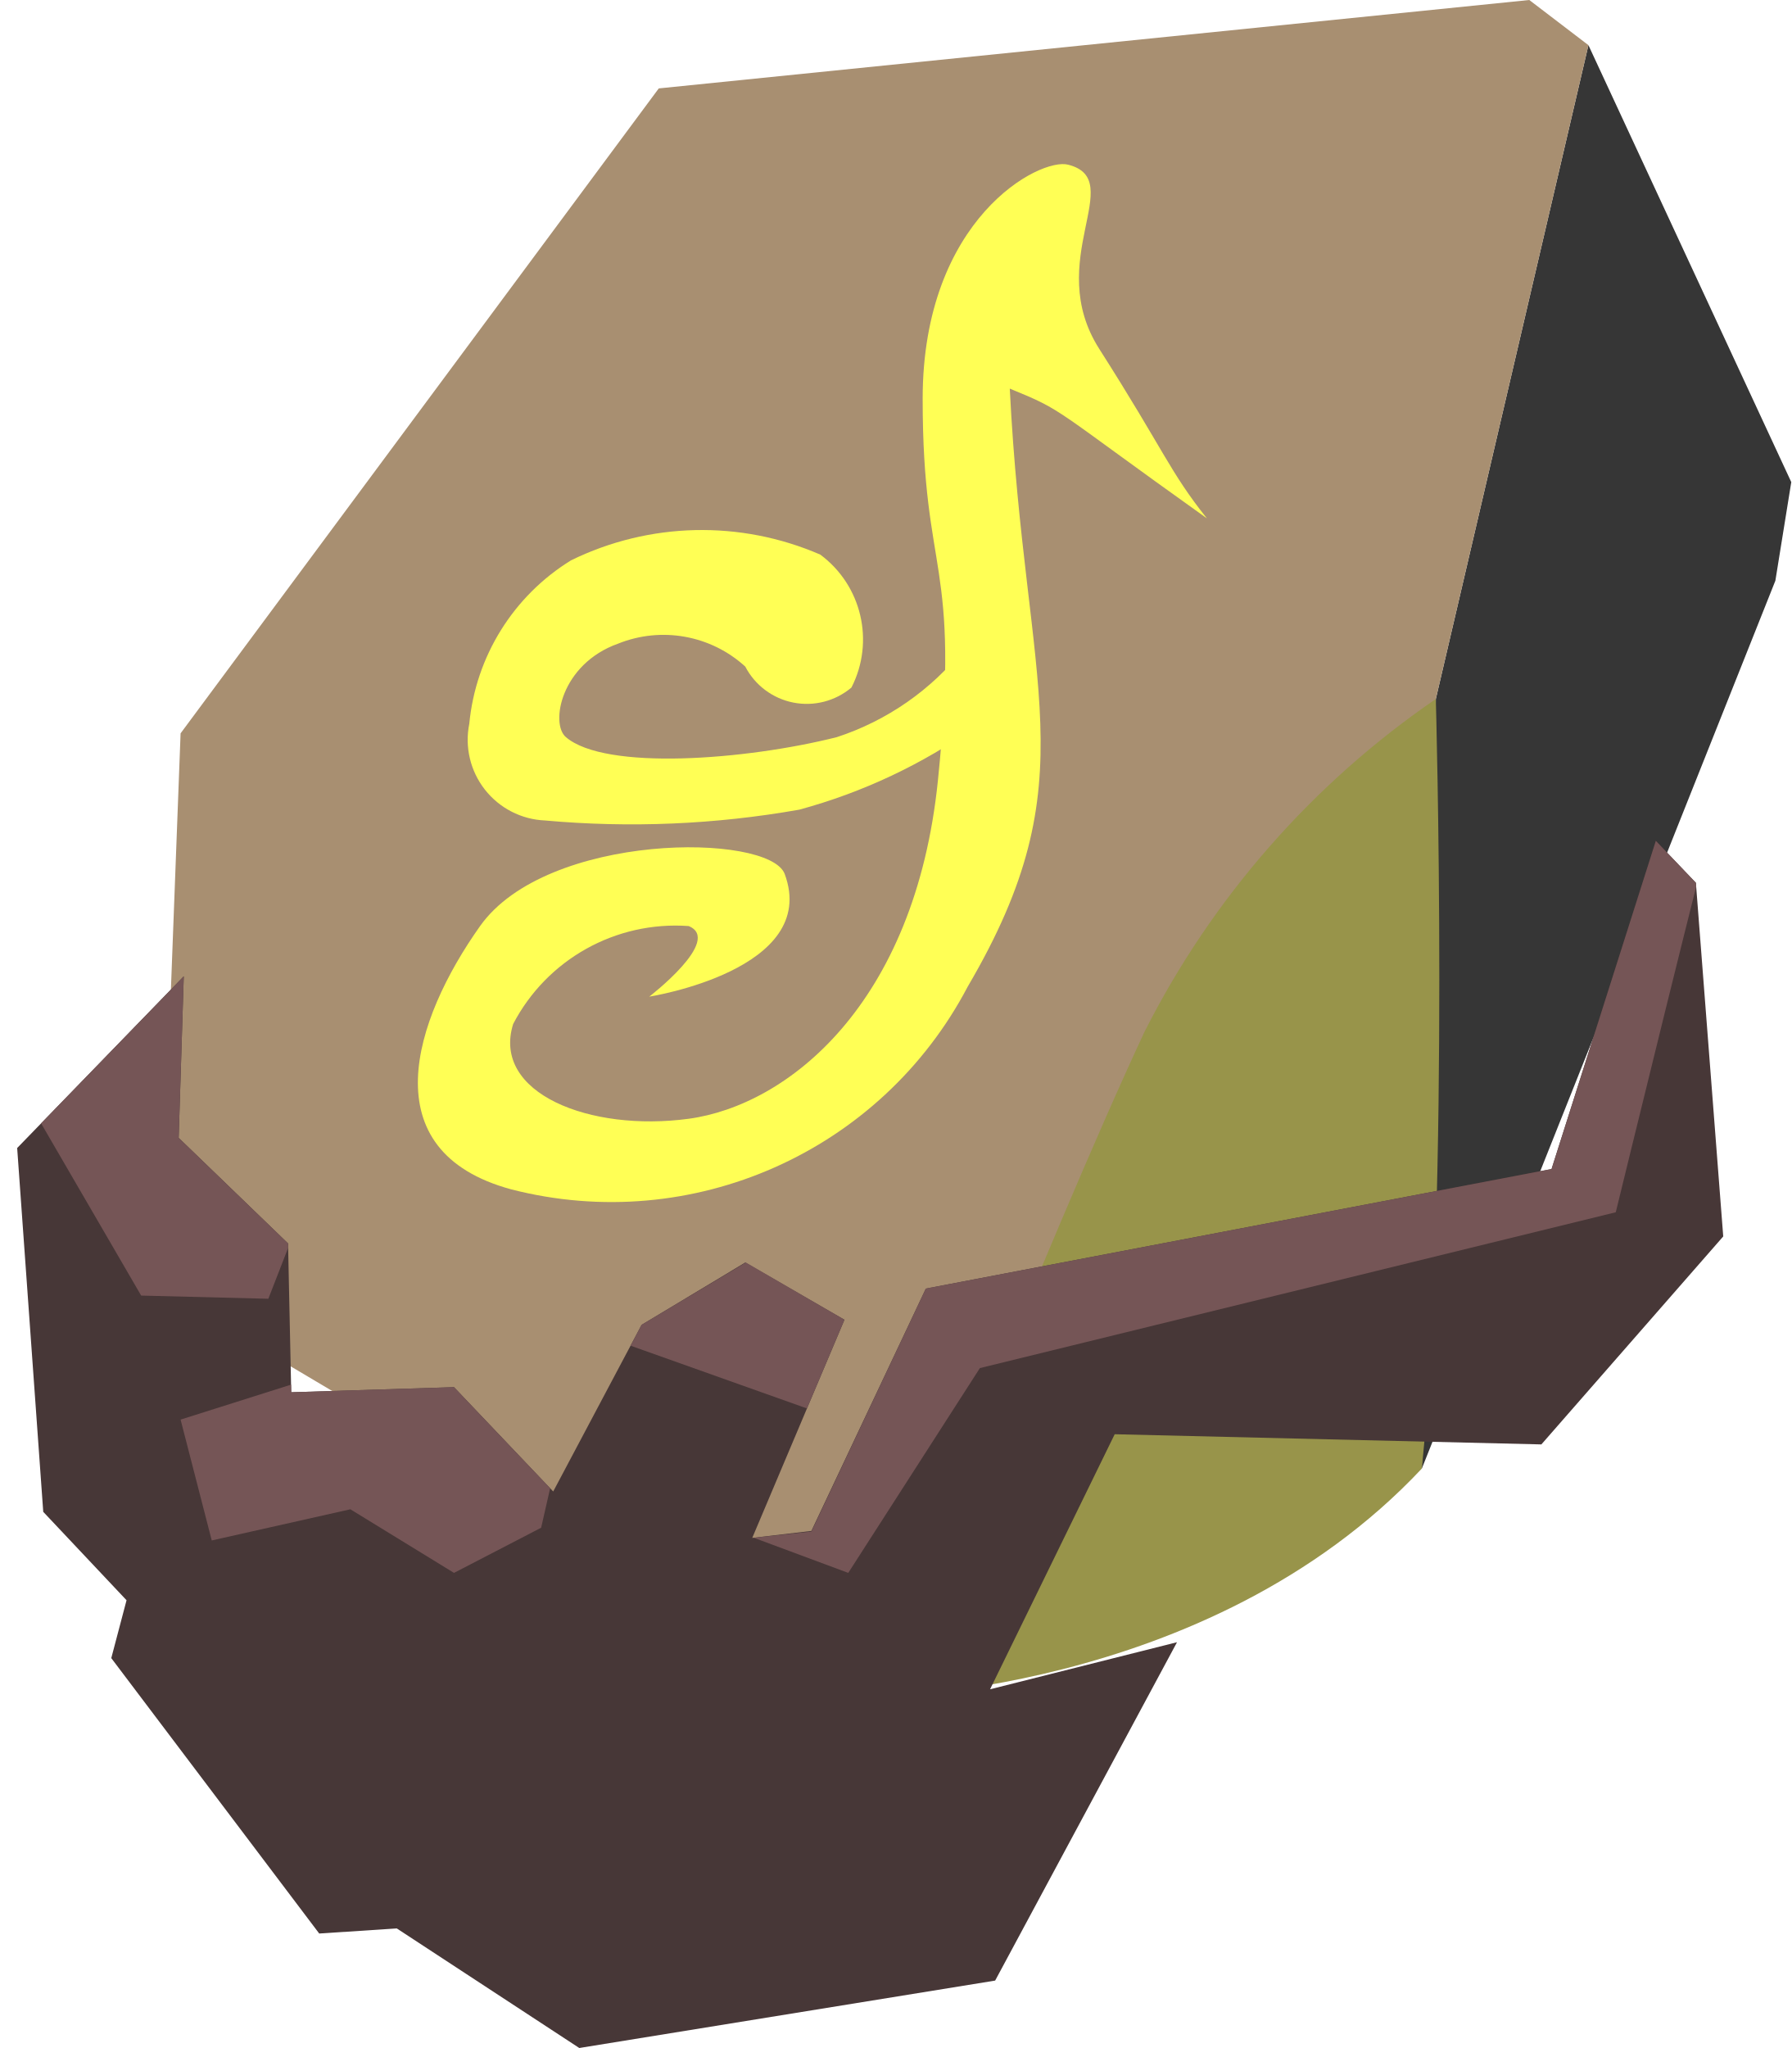
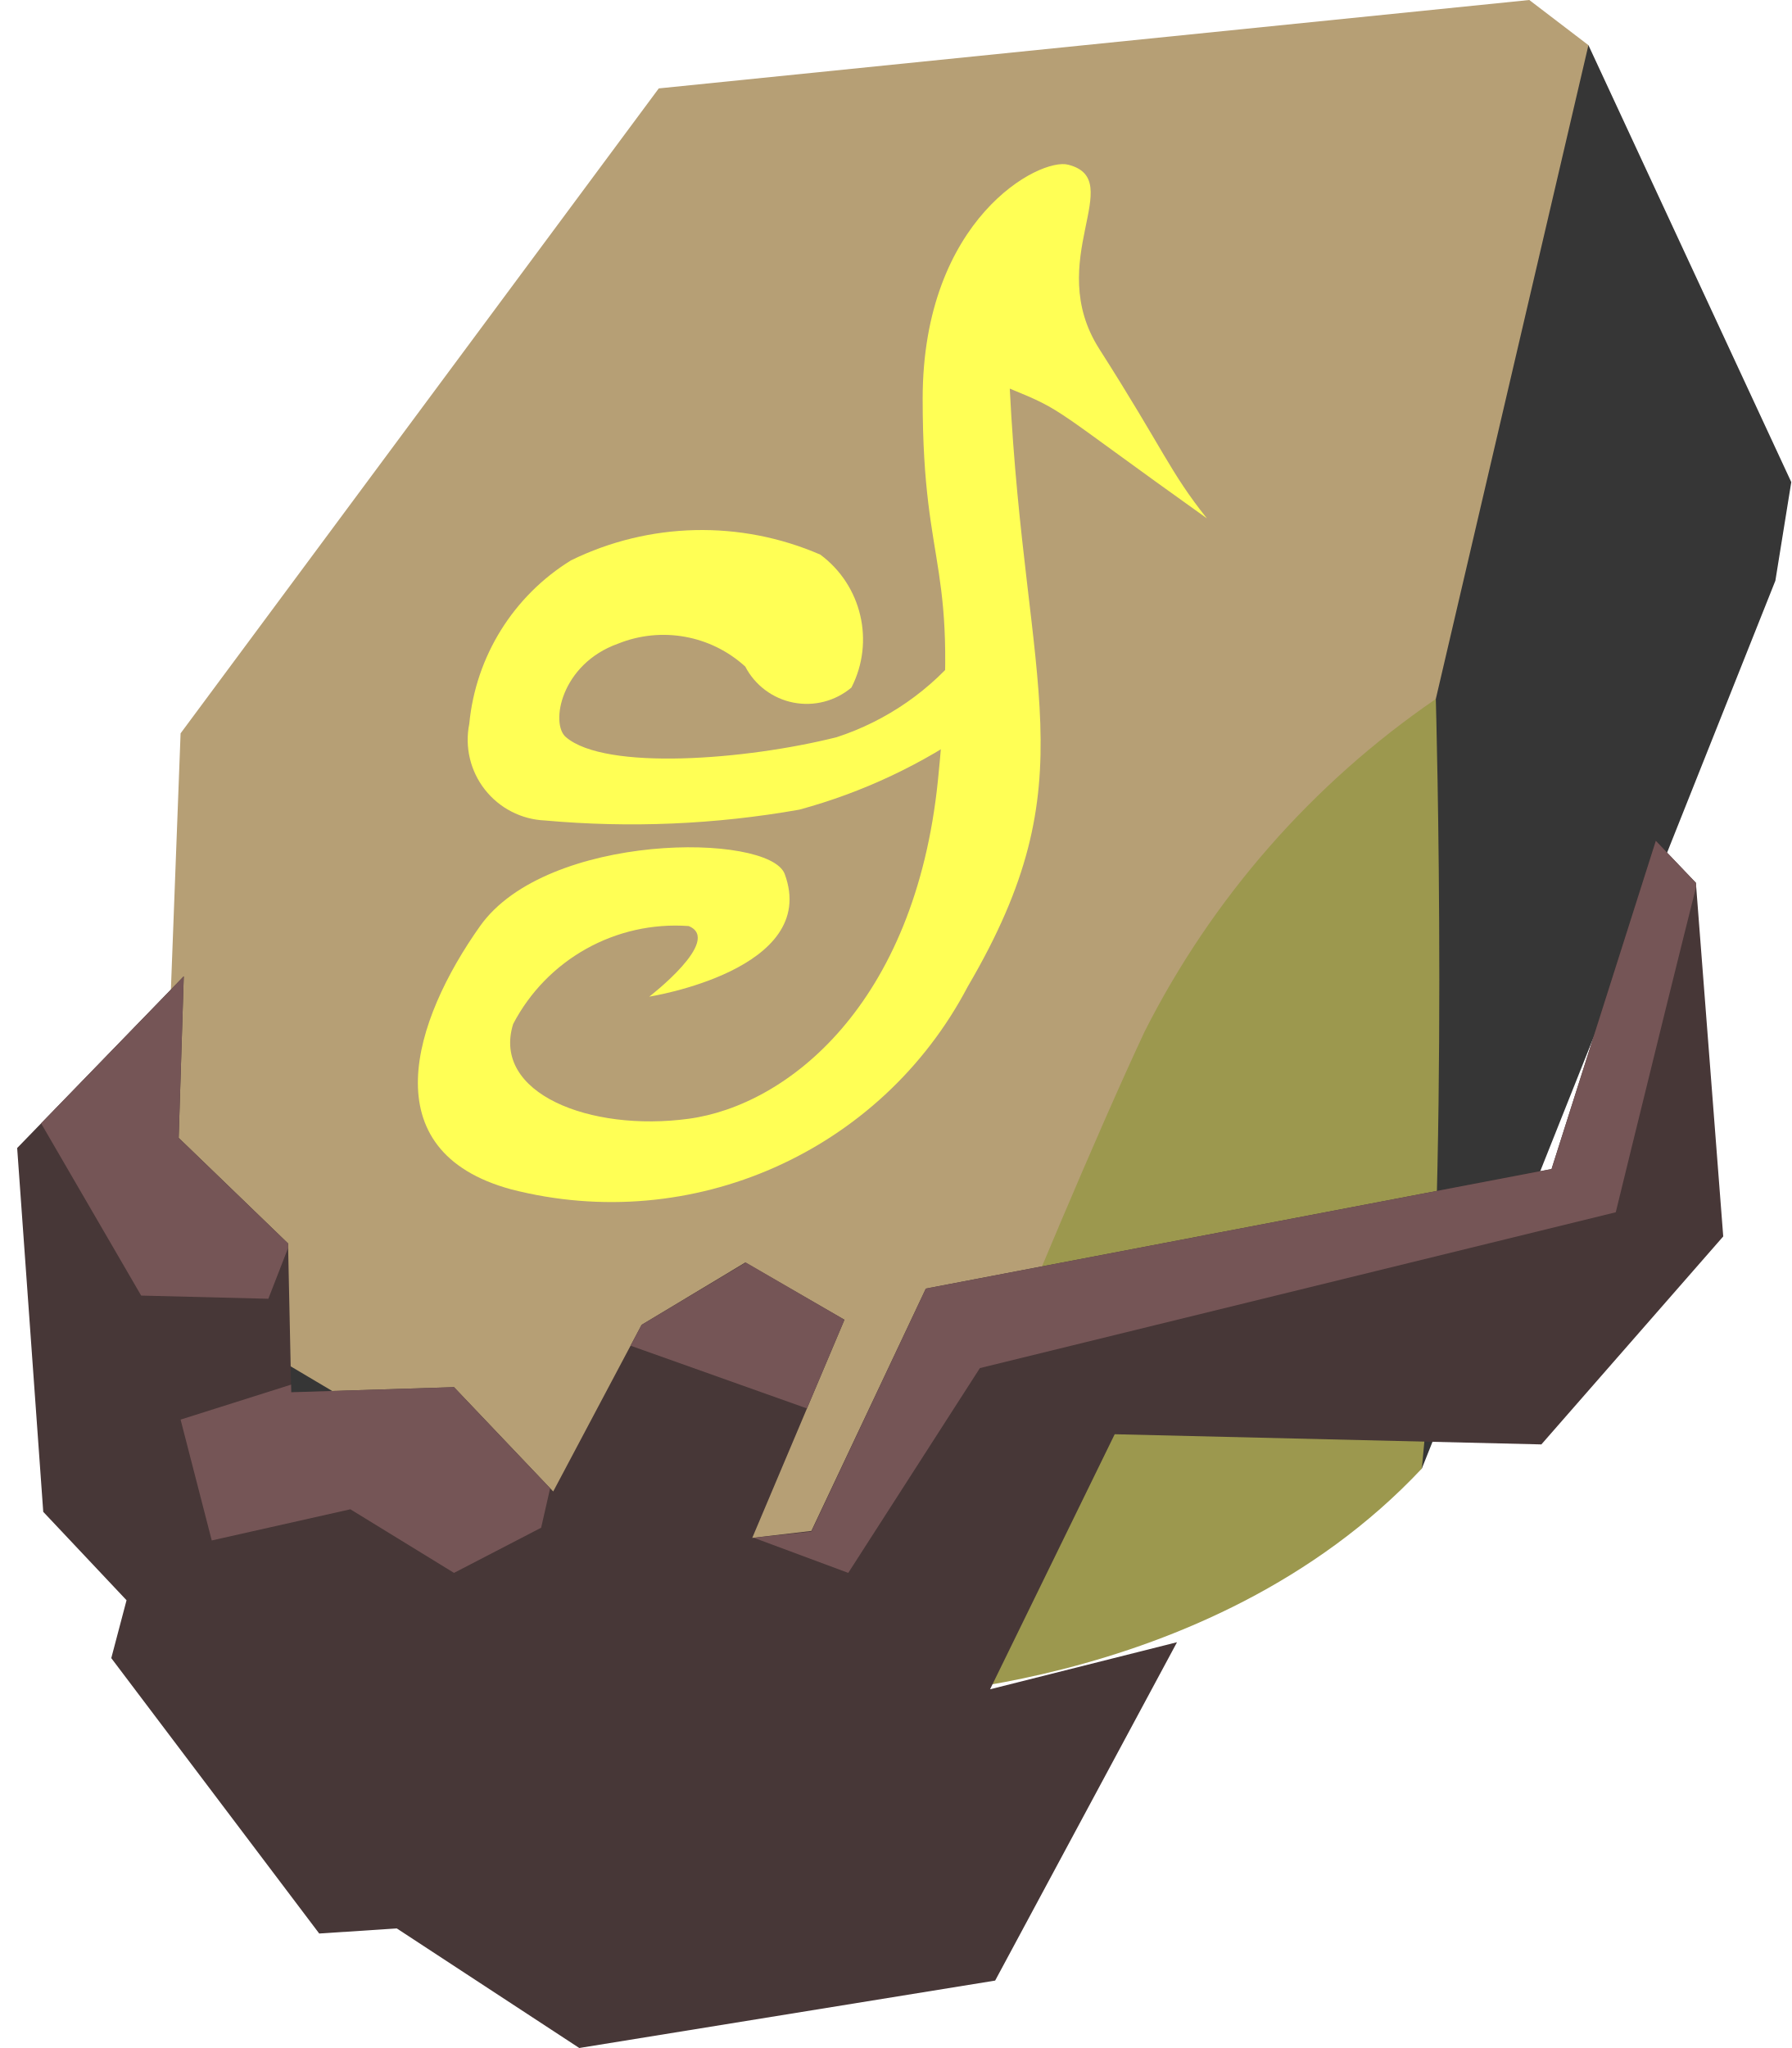
<svg xmlns="http://www.w3.org/2000/svg" id="Rune-Gold" viewBox="0 0 28.17 32.2">
  <defs>
    <style>
      .cls-1 { fill: #473737; }
      .cls-2 { fill: #363636; }
-       .cls-3 { fill: #a88f71; }
-       .cls-4 { fill: #98944a; }
-       .cls-5 { clip-path: url(#clip-path); }
-       .cls-6 { fill: #755556; }
-       .cls-7 { fill: #ff5; }
+       .cls-3 { fill: #b69f75; }
+       .cls-4 { fill: #9c984e; }
+       .cls-5 { fill: #ff5; }
+       .cls-6 { clip-path: url(#clip-path); }
+       .cls-7 { fill: #755556; }
    </style>
    <clipPath id="clip-path" transform="translate(-3.78 -1.9)">
      <polygon class="cls-1" points="18.34 22.16 28.18 20.28 29.82 15.12 30.45 15.78 30.88 21.34 28.02 24.61 21.31 24.45 19.35 28.46 22.29 27.72 19.43 33.04 12.89 34.1 10.03 32.22 8.8 32.3 5.53 27.96 5.77 27.07 4.46 25.68 4.05 19.95 6.67 17.25 6.59 19.79 8.31 21.45 8.36 23.79 10.92 23.71 12.48 25.35 13.87 22.73 15.51 21.75 17.06 22.65 15.61 26.08 16.54 25.98 18.34 22.16" />
    </clipPath>
  </defs>
-   <polygon id="face3" class="cls-2" points="24.98 0.71 28.17 7.58 27.92 9.13 22.36 23.09 22.58 10.99 24.98 0.71" />
+   <polygon id="face3" class="cls-2" points="24.98 0.71 28.17 7.58 27.92 9.13 22.36 23.09 10.91 28.36 2.97 25.98 2.51 20.26 24.98 0.71" />
  <polygon id="face1" class="cls-3" points="2.51 20.26 2.84 11.53 10.36 1.39 24.05 0 24.98 0.71 22.58 10.99 12.98 26.47 2.51 20.26" />
  <path id="face2" class="cls-4" d="M26.36,12.89a14,14,0,0,0-4.58,5.23c-1.53,3.27-4.37,10.47-4.37,10.47s5.35,0,8.73-3.6C26.58,20.63,26.36,12.89,26.36,12.89Z" transform="translate(-3.78 -1.9)" />
-   <g>
+   <path id="rune2" class="cls-5" d="M22.76,10.05c-.59-.74-.67-1.06-1.69-2.66-.89-1.39.45-2.66-.49-2.9-.44-.12-2.29.84-2.29,3.68s.6,2.47.24,6-2.37,5.11-3.92,5.32-3.1-.4-2.76-1.49a2.88,2.88,0,0,1,2.76-1.54c.54.22-.62,1.11-.62,1.11s2.69-.42,2.13-1.93c-.25-.65-3.74-.66-4.79.82S9.61,20,11.82,20.6A6.33,6.33,0,0,0,19,17.41c1.92-3.27.9-4.62.66-9.4C20.54,8.37,20.29,8.29,22.76,10.05Z" transform="translate(-3.78 -1.9)" />
+   <path id="rune1" class="cls-5" d="M18.94,12.1a4.24,4.24,0,0,1-2,1.39c-1.43.36-3.64.53-4.26,0-.25-.21-.08-1.15.82-1.47a1.91,1.91,0,0,1,2,.36,1.09,1.09,0,0,0,1.67.33,1.66,1.66,0,0,0-.49-2.09,4.68,4.68,0,0,0-3.92.09,3.4,3.4,0,0,0-1.6,2.57,1.27,1.27,0,0,0,1.19,1.52,15.16,15.16,0,0,0,4-.17,8.8,8.8,0,0,0,2.78-1.31Z" transform="translate(-3.78 -1.9)" />
+   <g id="holder">
    <polygon class="cls-1" points="14.56 20.26 24.4 18.38 26.04 13.22 26.67 13.88 27.1 19.44 24.24 22.71 17.53 22.55 15.57 26.56 18.51 25.82 15.65 31.14 9.11 32.2 6.24 30.32 5.02 30.4 1.75 26.07 1.99 25.16 0.68 23.77 0.27 18.05 2.89 15.35 2.81 17.89 4.53 19.55 4.58 21.89 7.14 21.81 8.7 23.45 10.09 20.83 11.72 19.85 13.28 20.75 11.83 24.18 12.76 24.07 14.56 20.26" />
-     <g class="cls-5">
-       <path class="cls-6" d="M30.83,14.41c-.11.28-1.64,6.55-1.64,6.55l-10,2.45-2.07,3.22-1.48-.55.93-2L13,22.81l-.71,3.11-1.37.71-1.63-1-2.18.49-.49-1.9,3.16-1-.71-3.65L8,22.32l-2-.05L3.78,18.45,7,14.69Z" transform="translate(-3.78 -1.9)" />
+     <g class="cls-6">
+       <path id="highlight" class="cls-7" d="M30.83,14.41c-.11.28-1.64,6.55-1.64,6.55l-10,2.45-2.07,3.22-1.48-.55.93-2L13,22.81l-.71,3.11-1.37.71-1.63-1-2.18.49-.49-1.9,3.16-1-.71-3.65L8,22.32l-2-.05L3.78,18.45,7,14.69Z" transform="translate(-3.78 -1.9)" />
    </g>
  </g>
-   <path id="rune2" class="cls-7" d="M22.76,10.05c-.59-.74-.67-1.06-1.69-2.66-.89-1.39.45-2.66-.49-2.9-.44-.12-2.29.84-2.29,3.68s.6,2.47.24,6-2.37,5.11-3.92,5.32-3.1-.4-2.76-1.49a2.88,2.88,0,0,1,2.76-1.54c.54.22-.62,1.11-.62,1.11s2.69-.42,2.13-1.93c-.25-.65-3.74-.66-4.79.82S9.61,20,11.82,20.6A6.33,6.33,0,0,0,19,17.41c1.92-3.27.9-4.62.66-9.4C20.54,8.37,20.29,8.29,22.76,10.05Z" transform="translate(-3.78 -1.9)" />
-   <path id="rune1" class="cls-7" d="M18.94,12.1a4.24,4.24,0,0,1-2,1.39c-1.43.36-3.64.53-4.26,0-.25-.21-.08-1.15.82-1.47a1.91,1.91,0,0,1,2,.36,1.09,1.09,0,0,0,1.67.33,1.66,1.66,0,0,0-.49-2.09,4.68,4.68,0,0,0-3.92.09,3.4,3.4,0,0,0-1.6,2.57,1.27,1.27,0,0,0,1.19,1.52,15.16,15.16,0,0,0,4-.17,8.8,8.8,0,0,0,2.78-1.31Z" transform="translate(-3.78 -1.9)" />
</svg>
